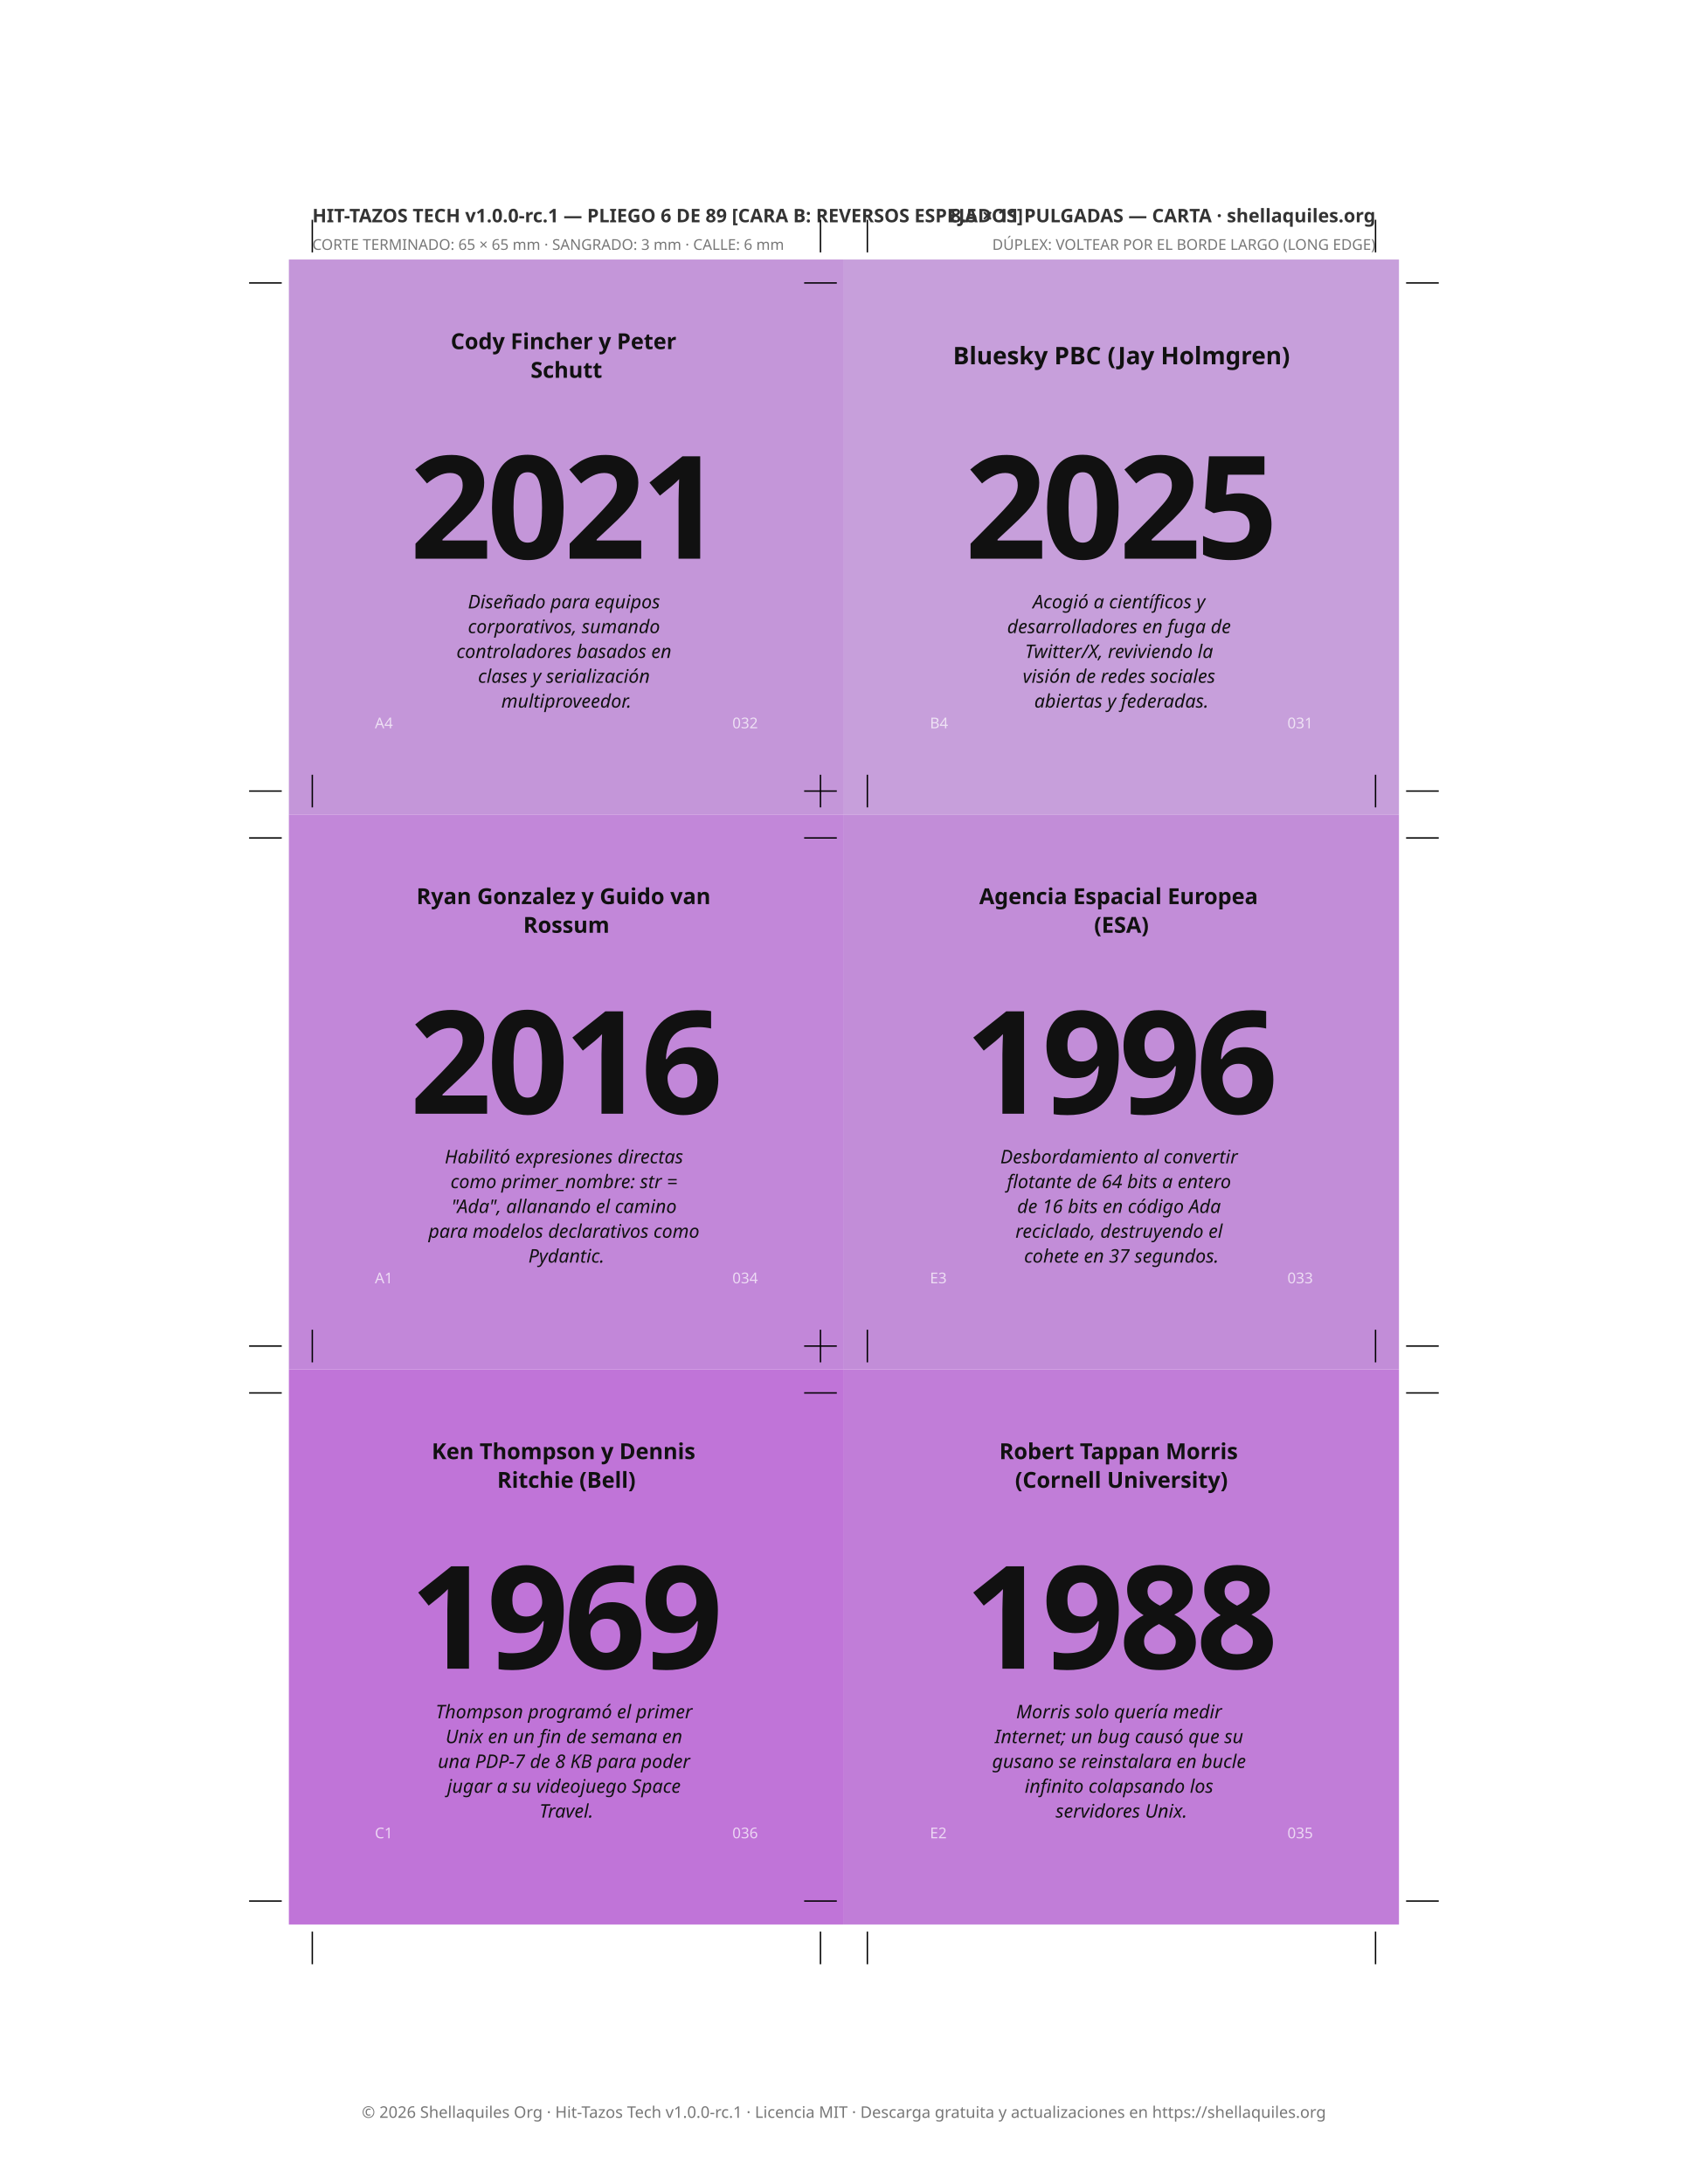
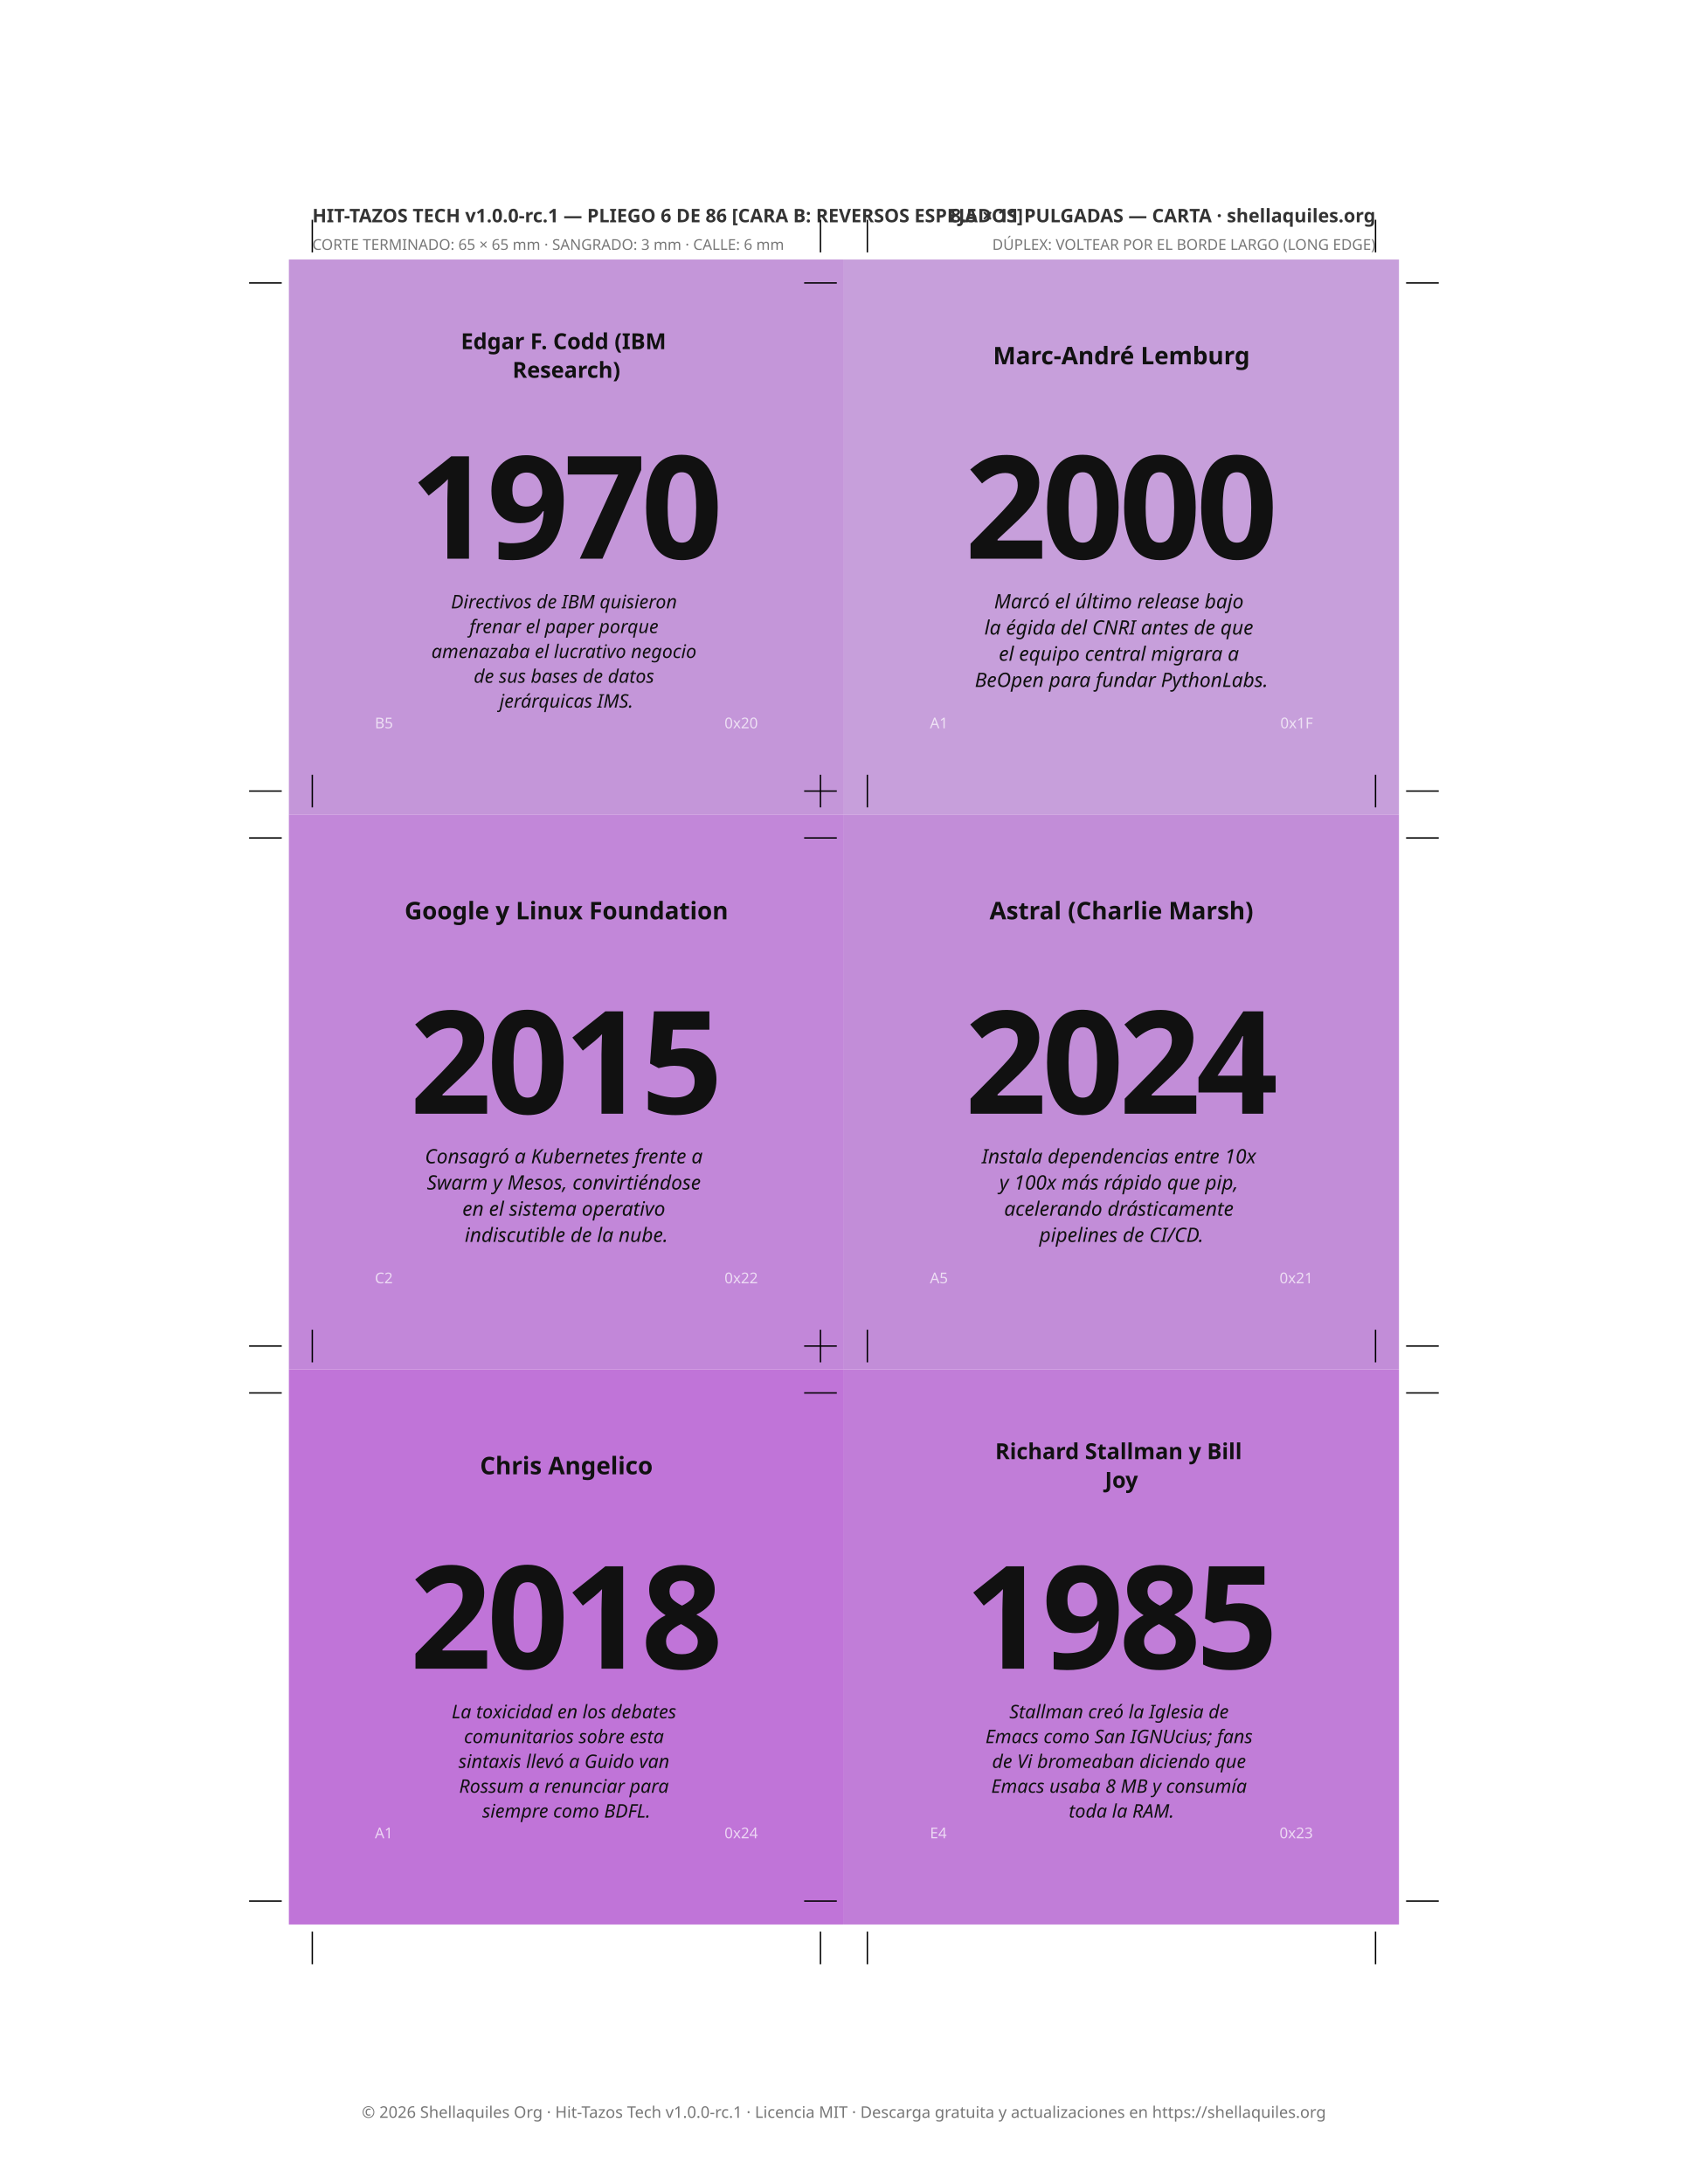
<svg xmlns="http://www.w3.org/2000/svg" width="215.9mm" height="279.4mm" viewBox="0 0 612 792" style="background-color: #ffffff;">
  <g id="encabezado_pliego">
-     <text x="113.24" y="80.61" font-family="'Outfit', sans-serif" font-size="6.8" font-weight="700" fill="#333333">HIT-TAZOS TECH v1.0.0-rc.1 — PLIEGO 6 DE 89 [CARA B: REVERSOS ESPEJADOS]</text>
+     <text x="113.24" y="80.61" font-family="'Outfit', sans-serif" font-size="6.8" font-weight="700" fill="#333333">HIT-TAZOS TECH v1.0.0-rc.1 — PLIEGO 6 DE 86 [CARA B: REVERSOS ESPEJADOS]</text>
    <text x="498.76" y="80.61" font-family="'Outfit', sans-serif" font-size="6.8" font-weight="700" fill="#333333" text-anchor="end">8.5 × 11 PULGADAS — CARTA · shellaquiles.org</text>
    <text x="113.24" y="90.61" font-family="'Outfit', sans-serif" font-size="5.4" font-weight="500" fill="#777777">CORTE TERMINADO: 65 × 65 mm · SANGRADO: 3 mm · CALLE: 6 mm</text>
    <text x="498.76" y="90.61" font-family="'Outfit', sans-serif" font-size="5.4" font-weight="500" fill="#777777" text-anchor="end">DÚPLEX: VOLTEAR POR EL BORDE LARGO (LONG EDGE)</text>
  </g>
  <g id="tarjetas_reverso">
-     <g id="carta_032_reverso">
+     <g id="carta_0_20_reverso">
      <g stroke="#000000" stroke-width="0.5" stroke-linecap="square">
        <line x1="90.57" y1="102.61" x2="101.91" y2="102.61" />
        <line x1="113.24" y1="79.94" x2="113.24" y2="91.28" />
        <line x1="308.83" y1="102.61" x2="320.17" y2="102.61" />
        <line x1="297.50" y1="79.94" x2="297.50" y2="91.28" />
        <line x1="90.57" y1="286.87" x2="101.91" y2="286.87" />
        <line x1="113.24" y1="298.20" x2="113.24" y2="309.54" />
        <line x1="308.83" y1="286.87" x2="320.17" y2="286.87" />
        <line x1="297.50" y1="298.20" x2="297.50" y2="309.54" />
      </g>
      <rect x="104.74" y="94.11" width="201.26" height="201.26" fill="#c496d9" />
      <g transform="translate(113.24, 102.61)">
        <text font-family="'Outfit', sans-serif" font-size="8" font-weight="600" fill="#111111" text-anchor="middle">
-           <tspan x="92.13" y="24">Cody Fincher y Peter</tspan>
-           <tspan x="92.13" y="34.4">Schutt</tspan>
+           <tspan x="92.13" y="24">Edgar F. Codd (IBM</tspan>
+           <tspan x="92.13" y="34.4">Research)</tspan>
        </text>
-         <text x="92.13" y="100" font-family="'Space Grotesk', sans-serif" font-size="52" font-weight="900" letter-spacing="-1.8" fill="#111111" text-anchor="middle">2021</text>
+         <text x="92.13" y="100" font-family="'Space Grotesk', sans-serif" font-size="52" font-weight="900" letter-spacing="-1.8" fill="#111111" text-anchor="middle">1970</text>
        <text font-family="'Outfit', sans-serif" font-size="6.8" font-weight="400" font-style="italic" fill="#111111" text-anchor="middle">
-           <tspan x="92.13" y="118.0">Diseñado para equipos</tspan>
-           <tspan x="92.13" y="127.0">corporativos, sumando</tspan>
-           <tspan x="92.13" y="136.0">controladores basados en</tspan>
-           <tspan x="92.13" y="145.0">clases y serialización</tspan>
-           <tspan x="92.13" y="154.0">multiproveedor.</tspan>
+           <tspan x="92.13" y="118.0">Directivos de IBM quisieron</tspan>
+           <tspan x="92.13" y="127.0">frenar el paper porque</tspan>
+           <tspan x="92.13" y="136.0">amenazaba el lucrativo negocio</tspan>
+           <tspan x="92.13" y="145.0">de sus bases de datos</tspan>
+           <tspan x="92.13" y="154.0">jerárquicas IMS.</tspan>
        </text>
-         <text x="22.68" y="161.5" font-family="'Outfit', sans-serif" font-size="5.4" font-weight="500" fill="rgba(255, 255, 255, 0.7)">A4</text>
-         <text x="161.57" y="161.5" font-family="'Space Grotesk', sans-serif" font-size="5.4" font-weight="500" fill="rgba(255, 255, 255, 0.7)" text-anchor="end">032</text>
+         <text x="22.68" y="161.5" font-family="'Outfit', sans-serif" font-size="5.4" font-weight="500" fill="rgba(255, 255, 255, 0.7)">B5</text>
+         <text x="161.57" y="161.5" font-family="'Space Grotesk', sans-serif" font-size="5.4" font-weight="500" fill="rgba(255, 255, 255, 0.7)" text-anchor="end">0x20</text>
      </g>
    </g>
-     <g id="carta_031_reverso">
+     <g id="carta_0_1F_reverso">
      <g stroke="#000000" stroke-width="0.5" stroke-linecap="square">
        <line x1="291.83" y1="102.61" x2="303.17" y2="102.61" />
        <line x1="314.50" y1="79.94" x2="314.50" y2="91.28" />
        <line x1="510.09" y1="102.61" x2="521.43" y2="102.61" />
        <line x1="498.76" y1="79.94" x2="498.76" y2="91.28" />
        <line x1="291.83" y1="286.87" x2="303.17" y2="286.87" />
        <line x1="314.50" y1="298.20" x2="314.50" y2="309.54" />
        <line x1="510.09" y1="286.87" x2="521.43" y2="286.87" />
        <line x1="498.76" y1="298.20" x2="498.76" y2="309.54" />
      </g>
      <rect x="306.00" y="94.11" width="201.26" height="201.26" fill="#c79fdb" />
      <g transform="translate(314.50, 102.61)">
        <text font-family="'Outfit', sans-serif" font-size="8.8" font-weight="600" fill="#111111" text-anchor="middle">
-           <tspan x="92.13" y="29.5">Bluesky PBC (Jay Holmgren)</tspan>
+           <tspan x="92.13" y="29.5">Marc-André Lemburg</tspan>
        </text>
-         <text x="92.13" y="100" font-family="'Space Grotesk', sans-serif" font-size="52" font-weight="900" letter-spacing="-1.8" fill="#111111" text-anchor="middle">2025</text>
-         <text font-family="'Outfit', sans-serif" font-size="6.8" font-weight="400" font-style="italic" fill="#111111" text-anchor="middle">
-           <tspan x="92.13" y="118.0">Acogió a científicos y</tspan>
-           <tspan x="92.13" y="127.0">desarrolladores en fuga de</tspan>
-           <tspan x="92.13" y="136.0">Twitter/X, reviviendo la</tspan>
-           <tspan x="92.13" y="145.0">visión de redes sociales</tspan>
-           <tspan x="92.13" y="154.0">abiertas y federadas.</tspan>
+         <text x="92.13" y="100" font-family="'Space Grotesk', sans-serif" font-size="52" font-weight="900" letter-spacing="-1.8" fill="#111111" text-anchor="middle">2000</text>
+         <text font-family="'Outfit', sans-serif" font-size="7.2" font-weight="400" font-style="italic" fill="#111111" text-anchor="middle">
+           <tspan x="92.13" y="118.0">Marcó el último release bajo</tspan>
+           <tspan x="92.13" y="127.5">la égida del CNRI antes de que</tspan>
+           <tspan x="92.13" y="137.0">el equipo central migrara a</tspan>
+           <tspan x="92.13" y="146.5">BeOpen para fundar PythonLabs.</tspan>
        </text>
-         <text x="22.68" y="161.5" font-family="'Outfit', sans-serif" font-size="5.4" font-weight="500" fill="rgba(255, 255, 255, 0.7)">B4</text>
-         <text x="161.57" y="161.5" font-family="'Space Grotesk', sans-serif" font-size="5.4" font-weight="500" fill="rgba(255, 255, 255, 0.7)" text-anchor="end">031</text>
+         <text x="22.68" y="161.5" font-family="'Outfit', sans-serif" font-size="5.4" font-weight="500" fill="rgba(255, 255, 255, 0.7)">A1</text>
+         <text x="161.57" y="161.5" font-family="'Space Grotesk', sans-serif" font-size="5.4" font-weight="500" fill="rgba(255, 255, 255, 0.7)" text-anchor="end">0x1F</text>
      </g>
    </g>
-     <g id="carta_034_reverso">
+     <g id="carta_0_22_reverso">
      <g stroke="#000000" stroke-width="0.5" stroke-linecap="square">
        <line x1="90.57" y1="303.87" x2="101.91" y2="303.87" />
        <line x1="113.24" y1="281.20" x2="113.24" y2="292.54" />
        <line x1="308.83" y1="303.87" x2="320.17" y2="303.87" />
        <line x1="297.50" y1="281.20" x2="297.50" y2="292.54" />
        <line x1="90.57" y1="488.13" x2="101.91" y2="488.13" />
        <line x1="113.24" y1="499.46" x2="113.24" y2="510.80" />
        <line x1="308.83" y1="488.13" x2="320.17" y2="488.13" />
        <line x1="297.50" y1="499.46" x2="297.50" y2="510.80" />
      </g>
      <rect x="104.74" y="295.37" width="201.26" height="201.26" fill="#c287d9" />
      <g transform="translate(113.24, 303.87)">
-         <text font-family="'Outfit', sans-serif" font-size="8" font-weight="600" fill="#111111" text-anchor="middle">
-           <tspan x="92.13" y="24">Ryan Gonzalez y Guido van</tspan>
-           <tspan x="92.13" y="34.4">Rossum</tspan>
+         <text font-family="'Outfit', sans-serif" font-size="8.8" font-weight="600" fill="#111111" text-anchor="middle">
+           <tspan x="92.13" y="29.5">Google y Linux Foundation</tspan>
        </text>
-         <text x="92.13" y="100" font-family="'Space Grotesk', sans-serif" font-size="52" font-weight="900" letter-spacing="-1.8" fill="#111111" text-anchor="middle">2016</text>
-         <text font-family="'Outfit', sans-serif" font-size="6.8" font-weight="400" font-style="italic" fill="#111111" text-anchor="middle">
-           <tspan x="92.13" y="118.0">Habilitó expresiones directas</tspan>
-           <tspan x="92.13" y="127.0">como primer_nombre: str =</tspan>
-           <tspan x="92.13" y="136.0">"Ada", allanando el camino</tspan>
-           <tspan x="92.13" y="145.0">para modelos declarativos como</tspan>
-           <tspan x="92.13" y="154.0">Pydantic.</tspan>
+         <text x="92.13" y="100" font-family="'Space Grotesk', sans-serif" font-size="52" font-weight="900" letter-spacing="-1.8" fill="#111111" text-anchor="middle">2015</text>
+         <text font-family="'Outfit', sans-serif" font-size="7.2" font-weight="400" font-style="italic" fill="#111111" text-anchor="middle">
+           <tspan x="92.13" y="118.0">Consagró a Kubernetes frente a</tspan>
+           <tspan x="92.13" y="127.5">Swarm y Mesos, convirtiéndose</tspan>
+           <tspan x="92.13" y="137.0">en el sistema operativo</tspan>
+           <tspan x="92.13" y="146.5">indiscutible de la nube.</tspan>
        </text>
-         <text x="22.68" y="161.5" font-family="'Outfit', sans-serif" font-size="5.4" font-weight="500" fill="rgba(255, 255, 255, 0.7)">A1</text>
-         <text x="161.57" y="161.5" font-family="'Space Grotesk', sans-serif" font-size="5.4" font-weight="500" fill="rgba(255, 255, 255, 0.7)" text-anchor="end">034</text>
+         <text x="22.68" y="161.5" font-family="'Outfit', sans-serif" font-size="5.4" font-weight="500" fill="rgba(255, 255, 255, 0.7)">C2</text>
+         <text x="161.57" y="161.5" font-family="'Space Grotesk', sans-serif" font-size="5.4" font-weight="500" fill="rgba(255, 255, 255, 0.7)" text-anchor="end">0x22</text>
      </g>
    </g>
-     <g id="carta_033_reverso">
+     <g id="carta_0_21_reverso">
      <g stroke="#000000" stroke-width="0.5" stroke-linecap="square">
        <line x1="291.83" y1="303.87" x2="303.17" y2="303.87" />
        <line x1="314.50" y1="281.20" x2="314.50" y2="292.54" />
        <line x1="510.09" y1="303.87" x2="521.43" y2="303.87" />
        <line x1="498.76" y1="281.20" x2="498.76" y2="292.54" />
        <line x1="291.83" y1="488.13" x2="303.17" y2="488.13" />
        <line x1="314.50" y1="499.46" x2="314.50" y2="510.80" />
        <line x1="510.09" y1="488.13" x2="521.43" y2="488.13" />
        <line x1="498.76" y1="499.46" x2="498.76" y2="510.80" />
      </g>
      <rect x="306.00" y="295.37" width="201.26" height="201.26" fill="#c28dd8" />
      <g transform="translate(314.50, 303.87)">
-         <text font-family="'Outfit', sans-serif" font-size="8" font-weight="600" fill="#111111" text-anchor="middle">
-           <tspan x="92.13" y="24">Agencia Espacial Europea</tspan>
-           <tspan x="92.13" y="34.4">(ESA)</tspan>
+         <text font-family="'Outfit', sans-serif" font-size="8.8" font-weight="600" fill="#111111" text-anchor="middle">
+           <tspan x="92.13" y="29.5">Astral (Charlie Marsh)</tspan>
        </text>
-         <text x="92.13" y="100" font-family="'Space Grotesk', sans-serif" font-size="52" font-weight="900" letter-spacing="-1.8" fill="#111111" text-anchor="middle">1996</text>
-         <text font-family="'Outfit', sans-serif" font-size="6.8" font-weight="400" font-style="italic" fill="#111111" text-anchor="middle">
-           <tspan x="92.13" y="118.0">Desbordamiento al convertir</tspan>
-           <tspan x="92.13" y="127.0">flotante de 64 bits a entero</tspan>
-           <tspan x="92.13" y="136.0">de 16 bits en código Ada</tspan>
-           <tspan x="92.13" y="145.0">reciclado, destruyendo el</tspan>
-           <tspan x="92.13" y="154.0">cohete en 37 segundos.</tspan>
+         <text x="92.13" y="100" font-family="'Space Grotesk', sans-serif" font-size="52" font-weight="900" letter-spacing="-1.8" fill="#111111" text-anchor="middle">2024</text>
+         <text font-family="'Outfit', sans-serif" font-size="7.2" font-weight="400" font-style="italic" fill="#111111" text-anchor="middle">
+           <tspan x="92.13" y="118.0">Instala dependencias entre 10x</tspan>
+           <tspan x="92.13" y="127.5">y 100x más rápido que pip,</tspan>
+           <tspan x="92.13" y="137.0">acelerando drásticamente</tspan>
+           <tspan x="92.13" y="146.5">pipelines de CI/CD.</tspan>
        </text>
-         <text x="22.68" y="161.5" font-family="'Outfit', sans-serif" font-size="5.4" font-weight="500" fill="rgba(255, 255, 255, 0.7)">E3</text>
-         <text x="161.57" y="161.5" font-family="'Space Grotesk', sans-serif" font-size="5.4" font-weight="500" fill="rgba(255, 255, 255, 0.7)" text-anchor="end">033</text>
+         <text x="22.68" y="161.5" font-family="'Outfit', sans-serif" font-size="5.4" font-weight="500" fill="rgba(255, 255, 255, 0.7)">A5</text>
+         <text x="161.57" y="161.5" font-family="'Space Grotesk', sans-serif" font-size="5.4" font-weight="500" fill="rgba(255, 255, 255, 0.7)" text-anchor="end">0x21</text>
      </g>
    </g>
-     <g id="carta_036_reverso">
+     <g id="carta_0_24_reverso">
      <g stroke="#000000" stroke-width="0.5" stroke-linecap="square">
        <line x1="90.57" y1="505.13" x2="101.91" y2="505.13" />
        <line x1="113.24" y1="482.46" x2="113.24" y2="493.80" />
        <line x1="308.83" y1="505.13" x2="320.17" y2="505.13" />
        <line x1="297.50" y1="482.46" x2="297.50" y2="493.80" />
        <line x1="90.57" y1="689.39" x2="101.91" y2="689.39" />
        <line x1="113.24" y1="700.72" x2="113.24" y2="712.06" />
        <line x1="308.83" y1="689.39" x2="320.17" y2="689.39" />
        <line x1="297.50" y1="700.72" x2="297.50" y2="712.06" />
      </g>
      <rect x="104.74" y="496.63" width="201.26" height="201.26" fill="#c074d8" />
      <g transform="translate(113.24, 505.13)">
-         <text font-family="'Outfit', sans-serif" font-size="8" font-weight="600" fill="#111111" text-anchor="middle">
-           <tspan x="92.13" y="24">Ken Thompson y Dennis</tspan>
-           <tspan x="92.13" y="34.4">Ritchie (Bell)</tspan>
+         <text font-family="'Outfit', sans-serif" font-size="8.8" font-weight="600" fill="#111111" text-anchor="middle">
+           <tspan x="92.13" y="29.5">Chris Angelico</tspan>
        </text>
-         <text x="92.13" y="100" font-family="'Space Grotesk', sans-serif" font-size="52" font-weight="900" letter-spacing="-1.8" fill="#111111" text-anchor="middle">1969</text>
+         <text x="92.13" y="100" font-family="'Space Grotesk', sans-serif" font-size="52" font-weight="900" letter-spacing="-1.8" fill="#111111" text-anchor="middle">2018</text>
        <text font-family="'Outfit', sans-serif" font-size="6.8" font-weight="400" font-style="italic" fill="#111111" text-anchor="middle">
-           <tspan x="92.13" y="118.0">Thompson programó el primer</tspan>
-           <tspan x="92.13" y="127.0">Unix en un fin de semana en</tspan>
-           <tspan x="92.13" y="136.0">una PDP-7 de 8 KB para poder</tspan>
-           <tspan x="92.13" y="145.0">jugar a su videojuego Space</tspan>
-           <tspan x="92.13" y="154.0">Travel.</tspan>
+           <tspan x="92.13" y="118.0">La toxicidad en los debates</tspan>
+           <tspan x="92.13" y="127.0">comunitarios sobre esta</tspan>
+           <tspan x="92.13" y="136.0">sintaxis llevó a Guido van</tspan>
+           <tspan x="92.13" y="145.0">Rossum a renunciar para</tspan>
+           <tspan x="92.13" y="154.0">siempre como BDFL.</tspan>
        </text>
-         <text x="22.68" y="161.5" font-family="'Outfit', sans-serif" font-size="5.4" font-weight="500" fill="rgba(255, 255, 255, 0.7)">C1</text>
-         <text x="161.57" y="161.5" font-family="'Space Grotesk', sans-serif" font-size="5.4" font-weight="500" fill="rgba(255, 255, 255, 0.7)" text-anchor="end">036</text>
+         <text x="22.68" y="161.5" font-family="'Outfit', sans-serif" font-size="5.4" font-weight="500" fill="rgba(255, 255, 255, 0.7)">A1</text>
+         <text x="161.57" y="161.5" font-family="'Space Grotesk', sans-serif" font-size="5.4" font-weight="500" fill="rgba(255, 255, 255, 0.7)" text-anchor="end">0x24</text>
      </g>
    </g>
-     <g id="carta_035_reverso">
+     <g id="carta_0_23_reverso">
      <g stroke="#000000" stroke-width="0.5" stroke-linecap="square">
        <line x1="291.83" y1="505.13" x2="303.17" y2="505.13" />
        <line x1="314.50" y1="482.46" x2="314.50" y2="493.80" />
        <line x1="510.09" y1="505.13" x2="521.43" y2="505.13" />
        <line x1="498.76" y1="482.46" x2="498.76" y2="493.80" />
        <line x1="291.83" y1="689.39" x2="303.17" y2="689.39" />
        <line x1="314.50" y1="700.72" x2="314.50" y2="712.06" />
        <line x1="510.09" y1="689.39" x2="521.43" y2="689.39" />
        <line x1="498.76" y1="700.72" x2="498.76" y2="712.06" />
      </g>
      <rect x="306.00" y="496.63" width="201.26" height="201.26" fill="#c17dd8" />
      <g transform="translate(314.50, 505.13)">
        <text font-family="'Outfit', sans-serif" font-size="8" font-weight="600" fill="#111111" text-anchor="middle">
-           <tspan x="92.13" y="24">Robert Tappan Morris</tspan>
-           <tspan x="92.13" y="34.4">(Cornell University)</tspan>
+           <tspan x="92.13" y="24">Richard Stallman y Bill</tspan>
+           <tspan x="92.13" y="34.4">Joy</tspan>
        </text>
-         <text x="92.13" y="100" font-family="'Space Grotesk', sans-serif" font-size="52" font-weight="900" letter-spacing="-1.8" fill="#111111" text-anchor="middle">1988</text>
+         <text x="92.13" y="100" font-family="'Space Grotesk', sans-serif" font-size="52" font-weight="900" letter-spacing="-1.8" fill="#111111" text-anchor="middle">1985</text>
        <text font-family="'Outfit', sans-serif" font-size="6.8" font-weight="400" font-style="italic" fill="#111111" text-anchor="middle">
-           <tspan x="92.13" y="118.0">Morris solo quería medir</tspan>
-           <tspan x="92.13" y="127.0">Internet; un bug causó que su</tspan>
-           <tspan x="92.13" y="136.0">gusano se reinstalara en bucle</tspan>
-           <tspan x="92.13" y="145.0">infinito colapsando los</tspan>
-           <tspan x="92.13" y="154.0">servidores Unix.</tspan>
+           <tspan x="92.13" y="118.0">Stallman creó la Iglesia de</tspan>
+           <tspan x="92.13" y="127.0">Emacs como San IGNUcius; fans</tspan>
+           <tspan x="92.13" y="136.0">de Vi bromeaban diciendo que</tspan>
+           <tspan x="92.13" y="145.0">Emacs usaba 8 MB y consumía</tspan>
+           <tspan x="92.13" y="154.0">toda la RAM.</tspan>
        </text>
-         <text x="22.68" y="161.5" font-family="'Outfit', sans-serif" font-size="5.4" font-weight="500" fill="rgba(255, 255, 255, 0.7)">E2</text>
-         <text x="161.57" y="161.5" font-family="'Space Grotesk', sans-serif" font-size="5.4" font-weight="500" fill="rgba(255, 255, 255, 0.7)" text-anchor="end">035</text>
+         <text x="22.68" y="161.5" font-family="'Outfit', sans-serif" font-size="5.4" font-weight="500" fill="rgba(255, 255, 255, 0.7)">E4</text>
+         <text x="161.57" y="161.5" font-family="'Space Grotesk', sans-serif" font-size="5.4" font-weight="500" fill="rgba(255, 255, 255, 0.7)" text-anchor="end">0x23</text>
      </g>
    </g>
  </g>
  <g id="pie_pliego">
    <text x="306.00" y="768.00" font-family="'Outfit', sans-serif" font-size="5.8" font-weight="500" fill="#777777" text-anchor="middle">© 2026 Shellaquiles Org · Hit-Tazos Tech v1.0.0-rc.1 · Licencia MIT · Descarga gratuita y actualizaciones en https://shellaquiles.org</text>
  </g>
</svg>
